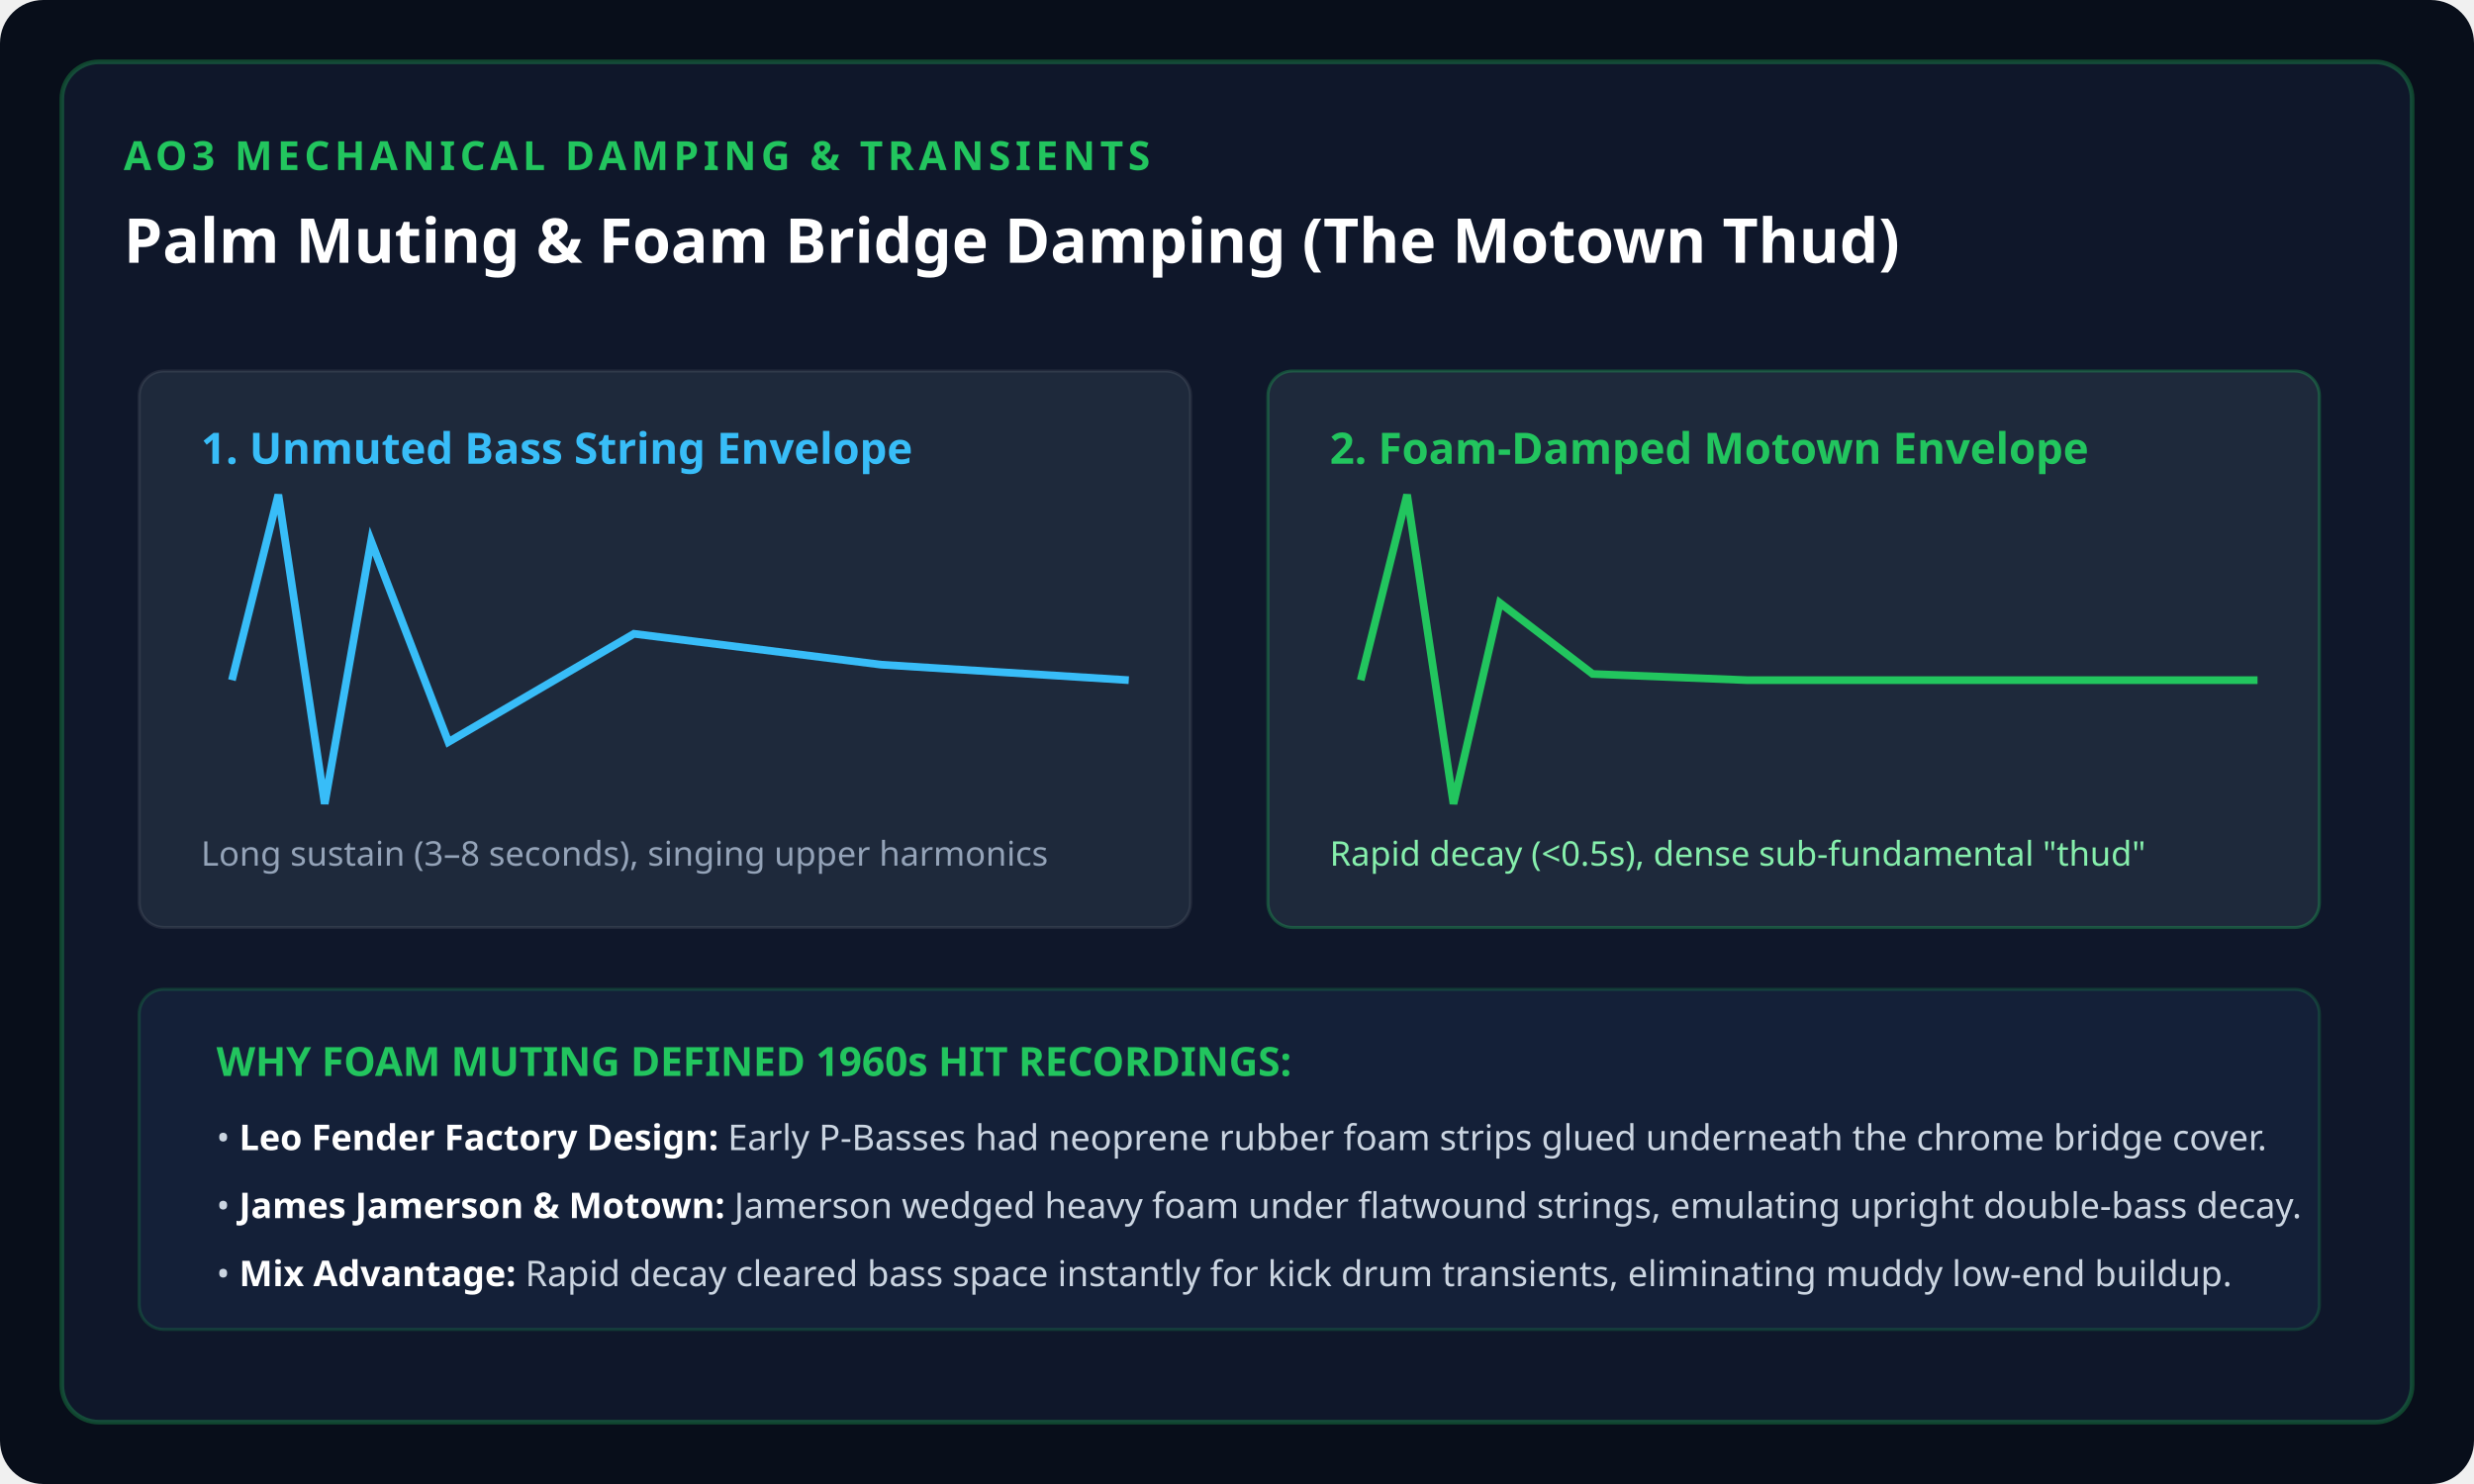
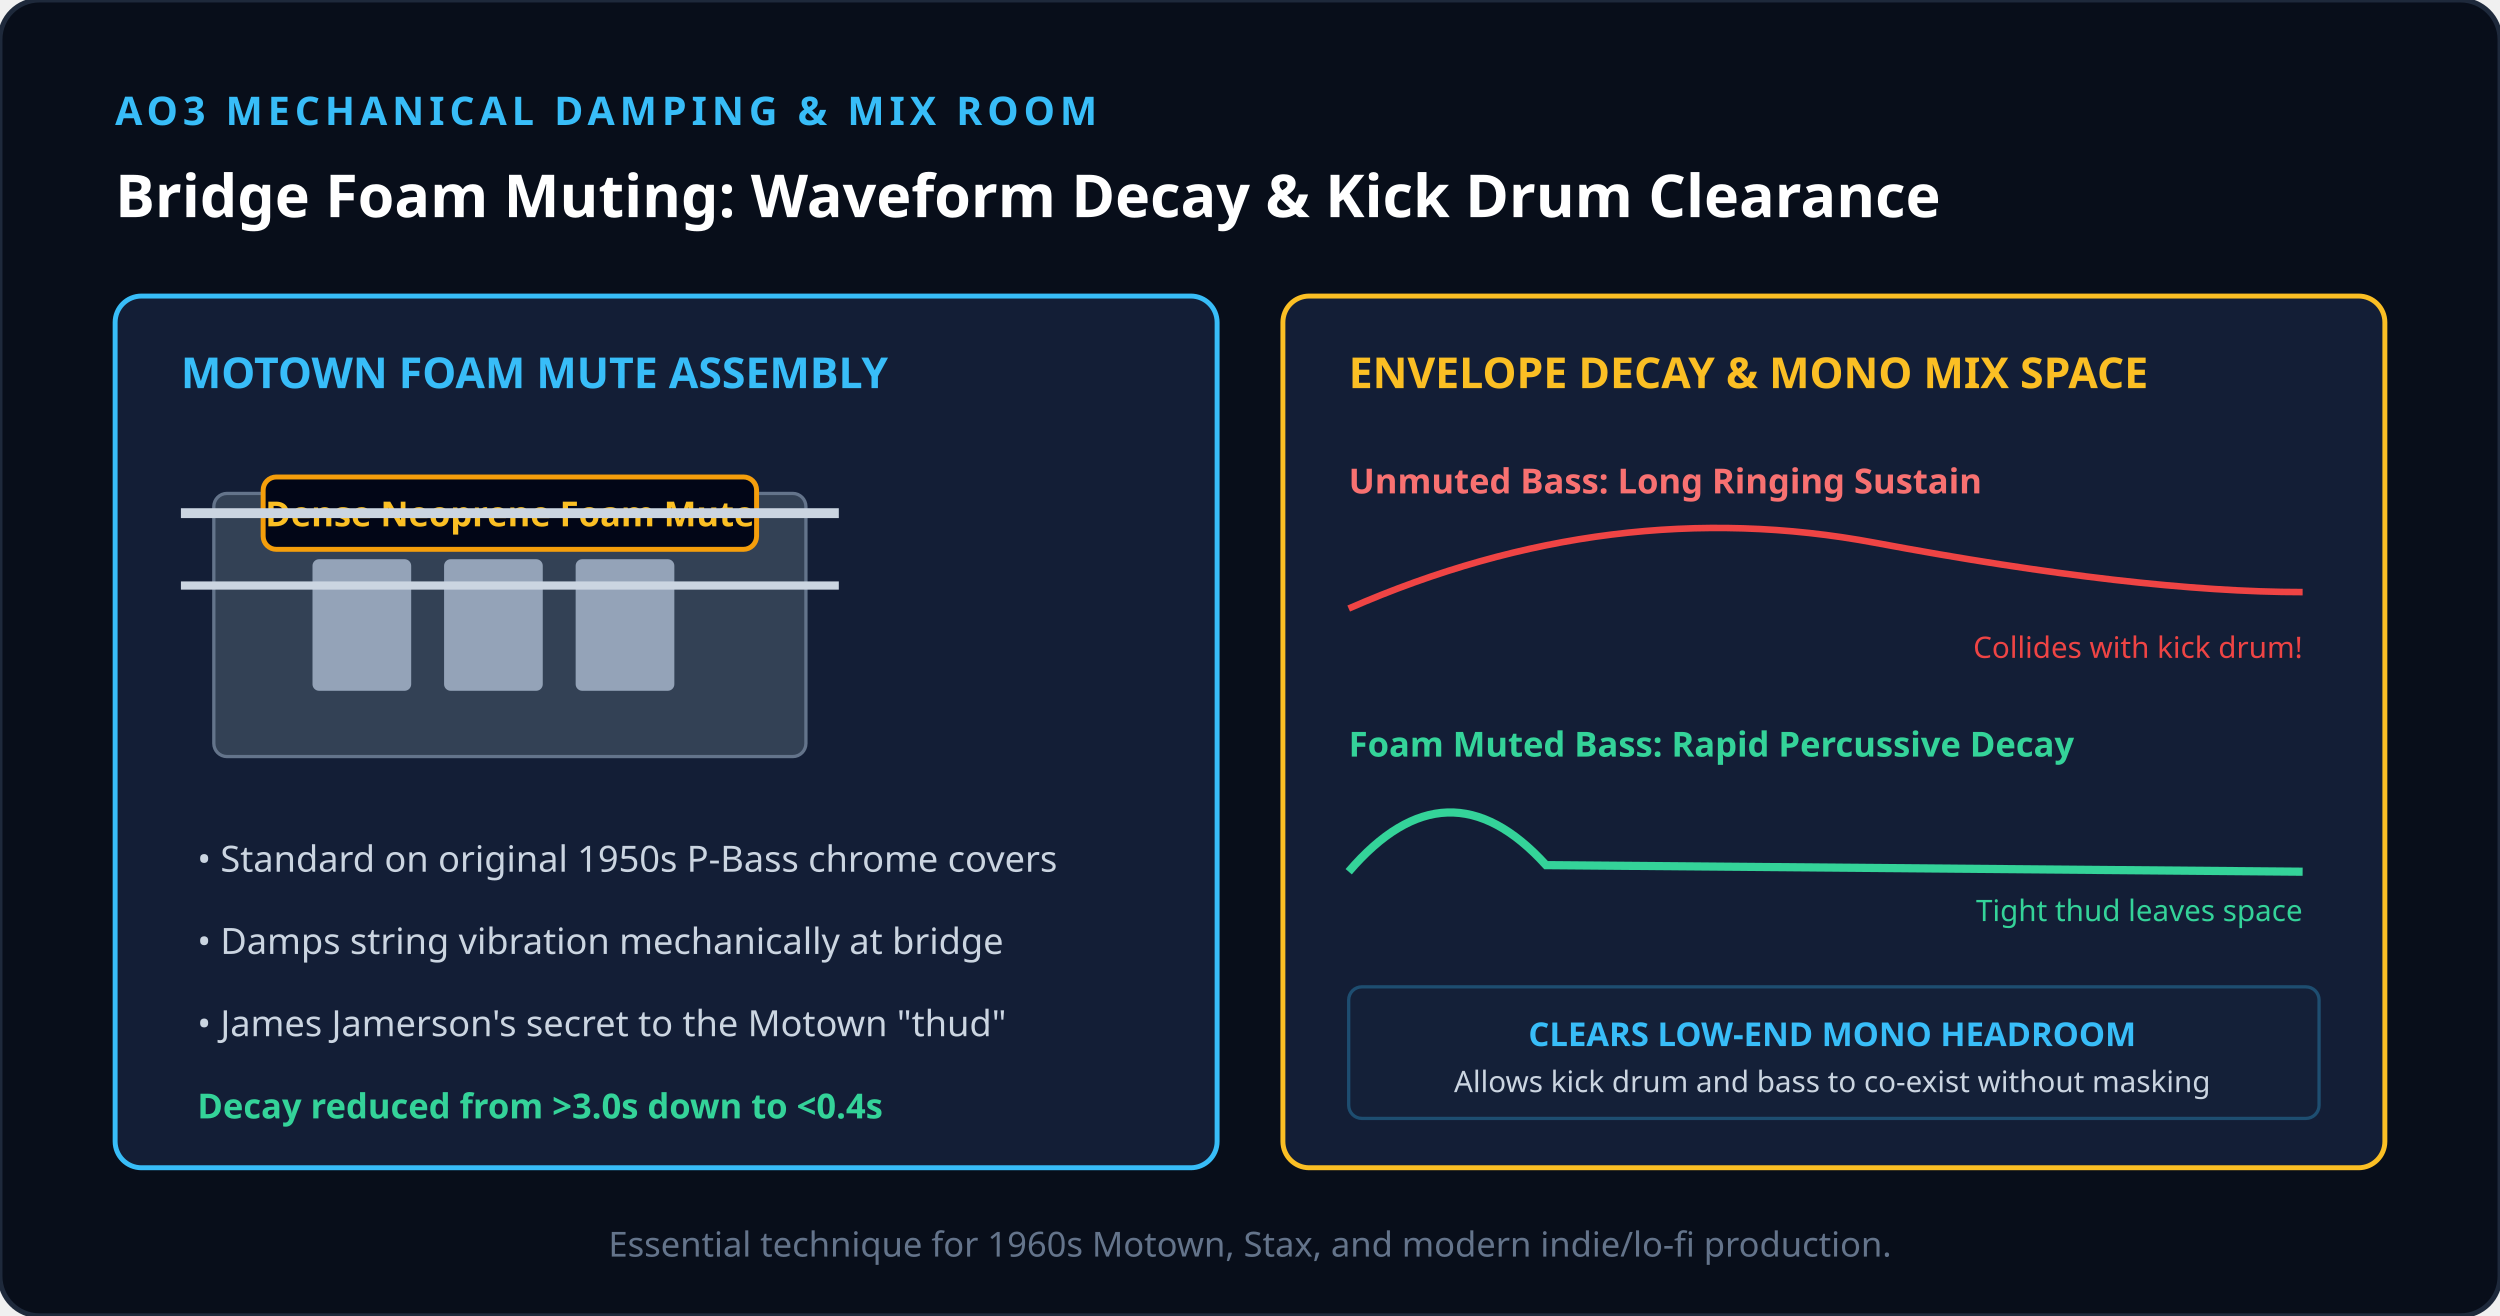
- <svg xmlns="http://www.w3.org/2000/svg" viewBox="0 0 800 480" width="100%" height="100%">
-   <rect width="800" height="480" fill="#080e1a" rx="14" />
-   <rect x="20" y="20" width="760" height="440" fill="#0f172a" stroke="rgba(34,197,94,0.3)" stroke-width="1.5" rx="12" />
-   <text x="40" y="55" fill="#22c55e" font-family="system-ui, sans-serif" font-size="13" font-weight="800" letter-spacing="1.5">AO3 MECHANICAL DAMPING &amp; TRANSIENTS</text>
-   <text x="40" y="85" fill="#ffffff" font-family="system-ui, sans-serif" font-size="20" font-weight="900">Palm Muting &amp; Foam Bridge Damping (The Motown Thud)</text>
-   <g transform="translate(45, 120)">
-     <rect x="0" y="0" width="340" height="180" fill="#1e293b" rx="8" stroke="rgba(255,255,255,0.08)" />
-     <text x="20" y="30" fill="#38bdf8" font-family="system-ui, sans-serif" font-size="14" font-weight="800">1. Unmuted Bass String Envelope</text>
-     <path d="M 30,100 L 45,40 L 60,140 L 75,55 L 100,120 L 160,85 L 240,95 L 320,100" fill="none" stroke="#38bdf8" stroke-width="2.5" />
-     <text x="20" y="160" fill="#94a3b8" font-family="system-ui, sans-serif" font-size="11">Long sustain (3–8 seconds), singing upper harmonics</text>
-     <rect x="365" y="0" width="340" height="180" fill="#1e293b" rx="8" stroke="rgba(34,197,94,0.3)" />
-     <text x="385" y="30" fill="#22c55e" font-family="system-ui, sans-serif" font-size="14" font-weight="800">2. Foam-Damped Motown Envelope</text>
-     <path d="M 395,100 L 410,40 L 425,140 L 440,75 L 470,98 L 520,100 L 685,100" fill="none" stroke="#22c55e" stroke-width="2.5" />
-     <text x="385" y="160" fill="#86efac" font-family="system-ui, sans-serif" font-size="11">Rapid decay (&lt;0.5s), dense sub-fundamental "thud"</text>
+ <svg xmlns="http://www.w3.org/2000/svg" viewBox="0 0 760 400" width="100%" height="100%">
+   <rect width="760" height="400" rx="12" fill="#080e1a" stroke="#1e293b" stroke-width="1.5" />
+   <text x="35" y="38" fill="#38bdf8" font-family="system-ui, sans-serif" font-size="12" font-weight="800" letter-spacing="1.5">AO3 MECHANICAL DAMPING &amp; MIX ROOM</text>
+   <text x="35" y="66" fill="#ffffff" font-family="system-ui, sans-serif" font-size="18" font-weight="900">Bridge Foam Muting: Waveform Decay &amp; Kick Drum Clearance</text>
+   <g transform="translate(35, 90)">
+     <rect width="335" height="265" rx="8" fill="#131e36" stroke="#38bdf8" stroke-width="1.5" />
+     <text x="20" y="28" fill="#38bdf8" font-family="system-ui, sans-serif" font-size="13" font-weight="800">MOTOWN FOAM MUTE ASSEMBLY</text>
+     <rect x="30" y="60" width="180" height="80" rx="4" fill="#334155" stroke="#64748b" />
+     <rect x="60" y="80" width="30" height="40" rx="2" fill="#94a3b8" />
+     <rect x="100" y="80" width="30" height="40" rx="2" fill="#94a3b8" />
+     <rect x="140" y="80" width="30" height="40" rx="2" fill="#94a3b8" />
+     <rect x="45" y="55" width="150" height="22" rx="4" fill="#020617" stroke="#f59e0b" stroke-width="1.5" />
+     <text x="120" y="70" fill="#fbbf24" font-family="system-ui, sans-serif" font-size="10.5" font-weight="800" text-anchor="middle">Dense Neoprene Foam Mute</text>
+     <line x1="20" y1="66" x2="220" y2="66" stroke="#cbd5e1" stroke-width="3" />
+     <line x1="20" y1="88" x2="220" y2="88" stroke="#cbd5e1" stroke-width="2.5" />
+     <text x="25" y="175" fill="#cbd5e1" font-family="system-ui, sans-serif" font-size="11">• Standard on original 1950s P-Bass chrome covers</text>
+     <text x="25" y="200" fill="#cbd5e1" font-family="system-ui, sans-serif" font-size="11">• Damps string vibration mechanically at bridge</text>
+     <text x="25" y="225" fill="#cbd5e1" font-family="system-ui, sans-serif" font-size="11">• James Jamerson's secret to the Motown "thud"</text>
+     <text x="25" y="250" fill="#34d399" font-family="system-ui, sans-serif" font-size="10.5" font-weight="700">Decay reduced from &gt;3.0s down to &lt;0.4s</text>
  </g>
-   <g transform="translate(45, 320)">
-     <rect x="0" y="0" width="705" height="110" fill="#142038" rx="8" stroke="rgba(34,197,94,0.2)" />
-     <text x="25" y="28" fill="#22c55e" font-family="system-ui, sans-serif" font-size="13" font-weight="800">WHY FOAM MUTING DEFINED 1960s HIT RECORDINGS:</text>
-     <text x="25" y="52" fill="#cbd5e1" font-family="system-ui, sans-serif" font-size="11.5">• <tspan fill="#ffffff" font-weight="700">Leo Fender Factory Design:</tspan> Early P-Basses had neoprene rubber foam strips glued underneath the chrome bridge cover.</text>
-     <text x="25" y="74" fill="#cbd5e1" font-family="system-ui, sans-serif" font-size="11.5">• <tspan fill="#ffffff" font-weight="700">James Jamerson &amp; Motown:</tspan> Jamerson wedged heavy foam under flatwound strings, emulating upright double-bass decay.</text>
-     <text x="25" y="96" fill="#cbd5e1" font-family="system-ui, sans-serif" font-size="11.5">• <tspan fill="#ffffff" font-weight="700">Mix Advantage:</tspan> Rapid decay cleared bass space instantly for kick drum transients, eliminating muddy low-end buildup.</text>
+   <g transform="translate(390, 90)">
+     <rect width="335" height="265" rx="8" fill="#131e36" stroke="#fbbf24" stroke-width="1.5" />
+     <text x="20" y="28" fill="#fbbf24" font-family="system-ui, sans-serif" font-size="13" font-weight="800">ENVELOPE DECAY &amp; MONO MIX SPACE</text>
+     <g transform="translate(20, 45)">
+       <text x="0" y="15" fill="#f87171" font-family="system-ui, sans-serif" font-size="10.5" font-weight="700">Unmuted Bass: Long Ringing Sustain</text>
+       <path d="M 0 50 Q 80 15 160 30 T 290 45" fill="none" stroke="#ef4444" stroke-width="2" />
+       <text x="290" y="65" fill="#ef4444" font-family="system-ui, sans-serif" font-size="9" text-anchor="end">Collides with kick drum!</text>
+     </g>
+     <g transform="translate(20, 125)">
+       <text x="0" y="15" fill="#34d399" font-family="system-ui, sans-serif" font-size="10.5" font-weight="700">Foam Muted Bass: Rapid Percussive Decay</text>
+       <path d="M 0 50 Q 30 15 60 48 L 290 50" fill="none" stroke="#34d399" stroke-width="2.5" />
+       <text x="290" y="65" fill="#34d399" font-family="system-ui, sans-serif" font-size="9" text-anchor="end">Tight thud leaves space</text>
+     </g>
+     <rect x="20" y="210" width="295" height="40" rx="4" fill="#142038" stroke="rgba(56,189,248,0.3)" />
+     <text x="167" y="228" fill="#38bdf8" font-family="system-ui, sans-serif" font-size="10" font-weight="800" text-anchor="middle">CLEARS LOW-END MONO HEADROOM</text>
+     <text x="167" y="242" fill="#cbd5e1" font-family="system-ui, sans-serif" font-size="9" text-anchor="middle">Allows kick drum and bass to co-exist without masking</text>
  </g>
+   <text x="380" y="382" fill="#64748b" font-family="system-ui, sans-serif" font-size="10.5" text-anchor="middle">Essential technique for 1960s Motown, Stax, and modern indie/lo-fi production.</text>
</svg>
